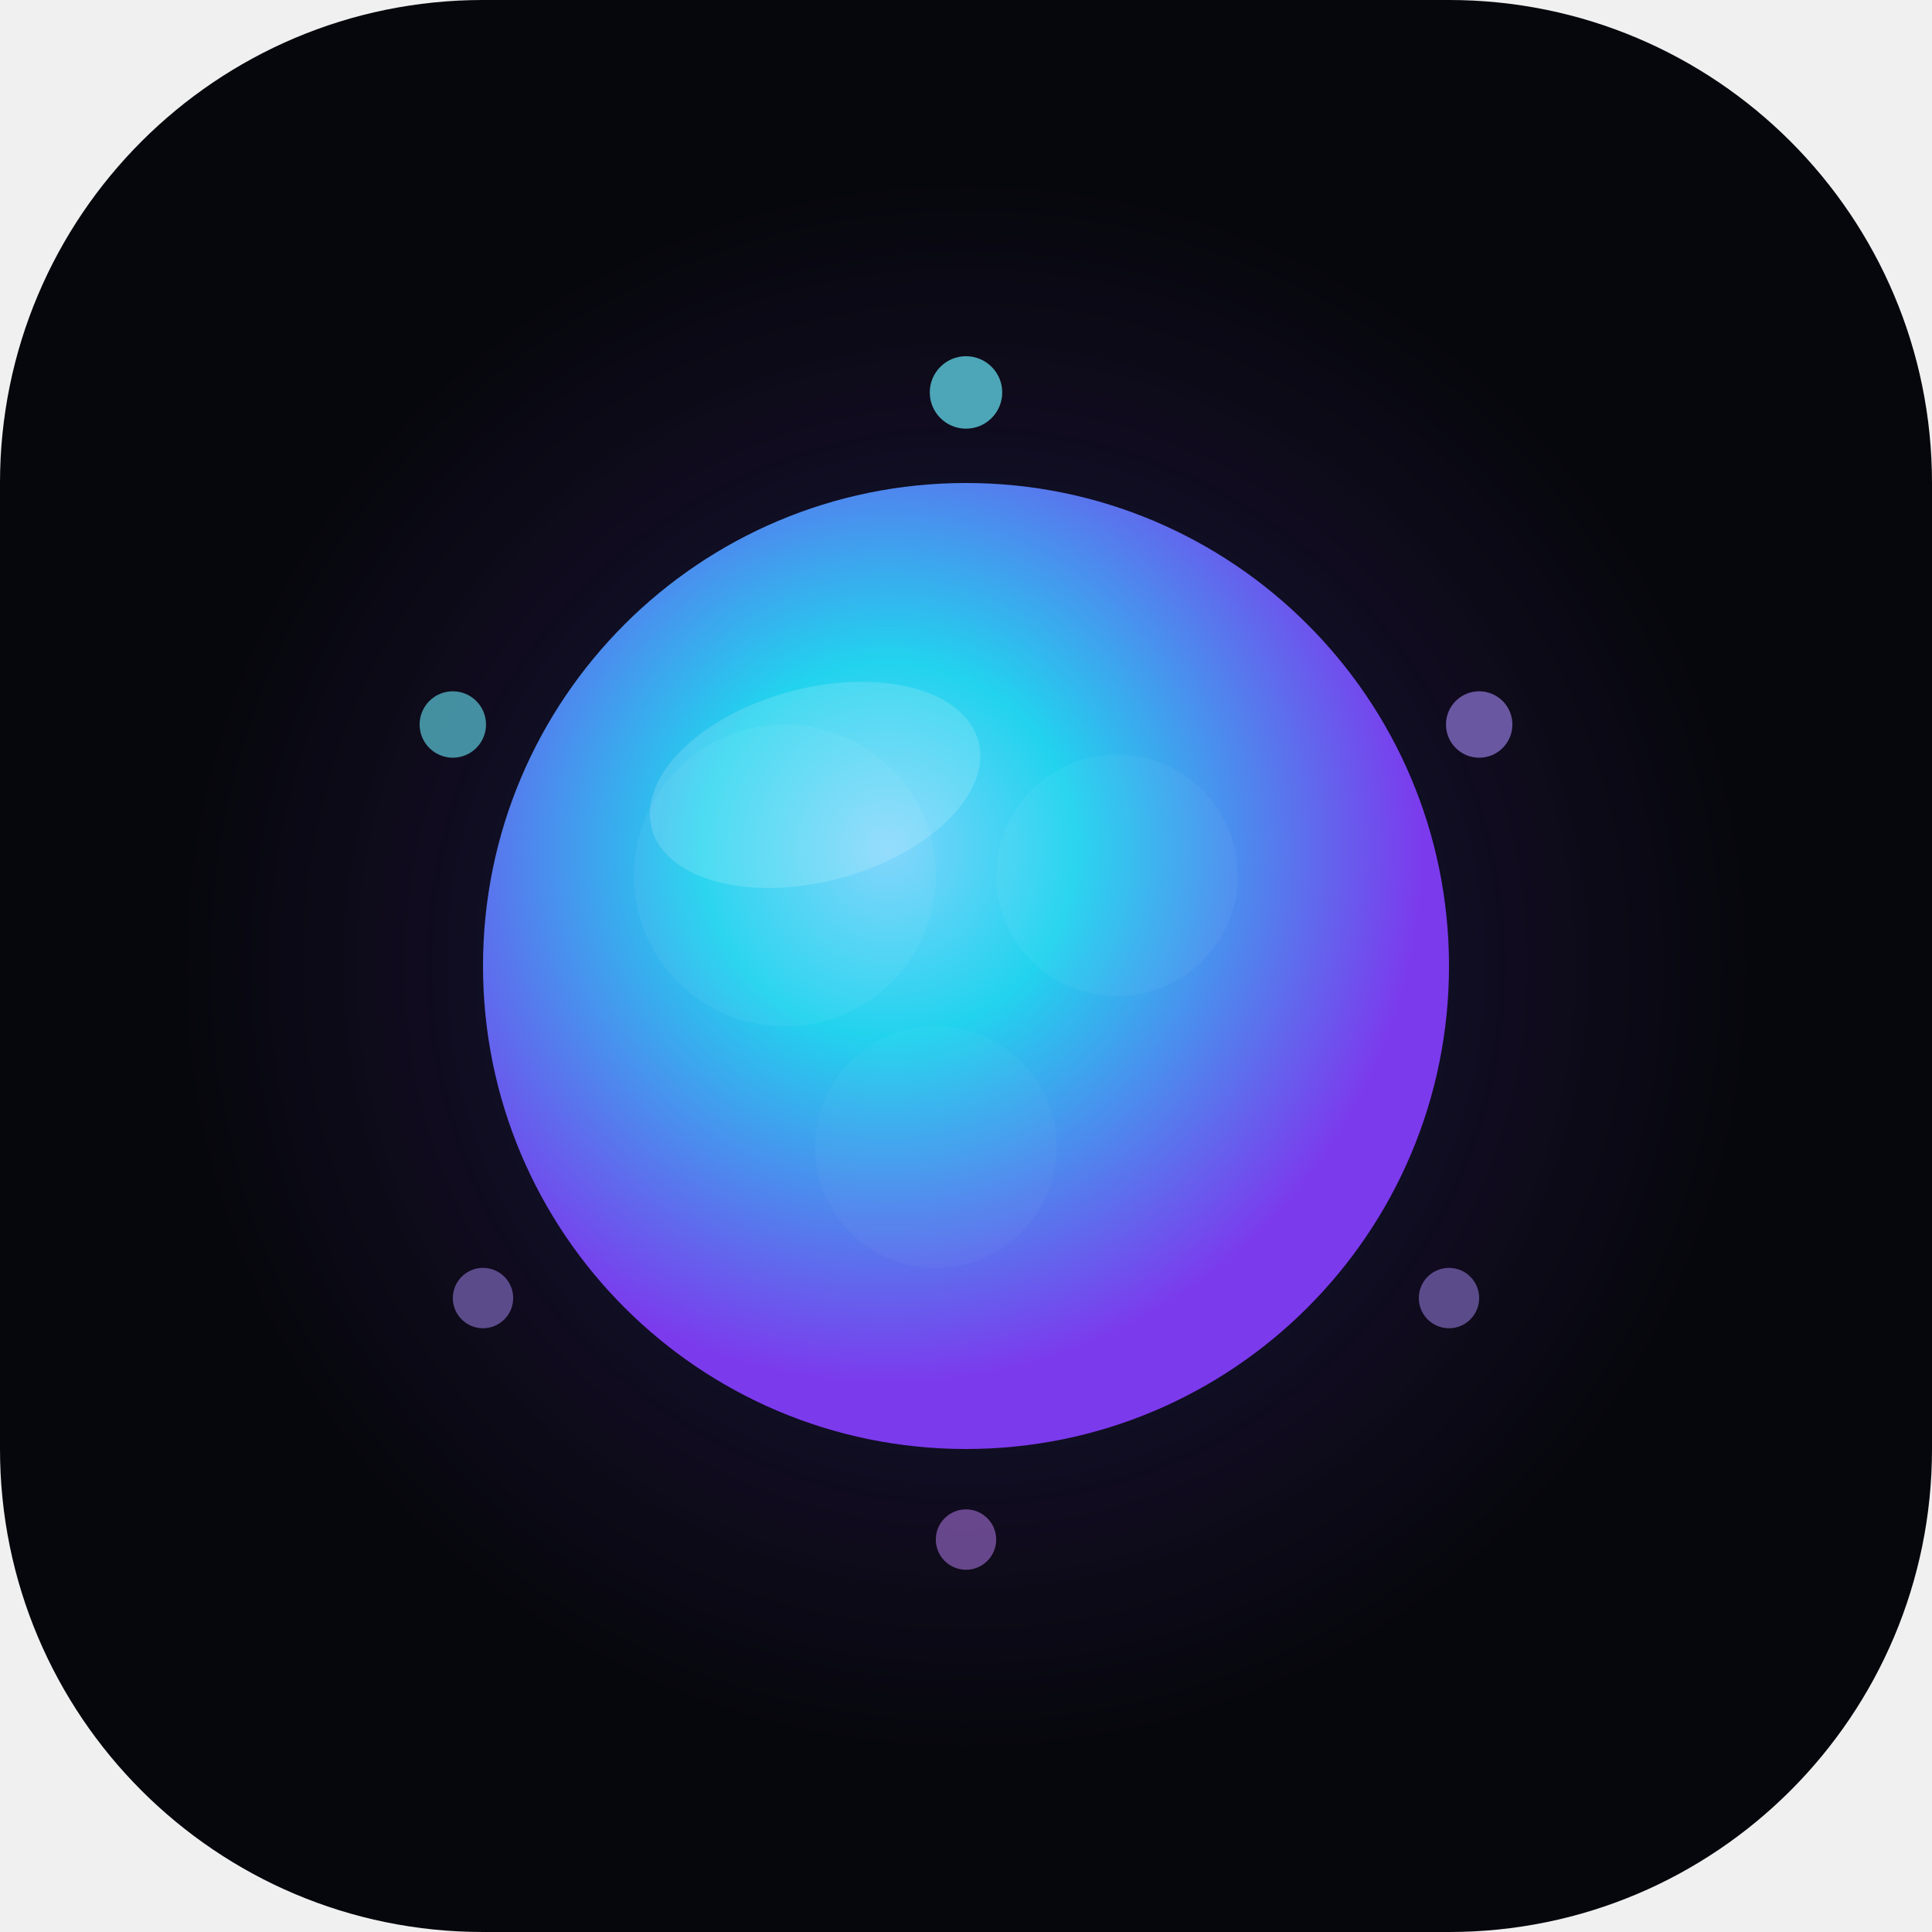
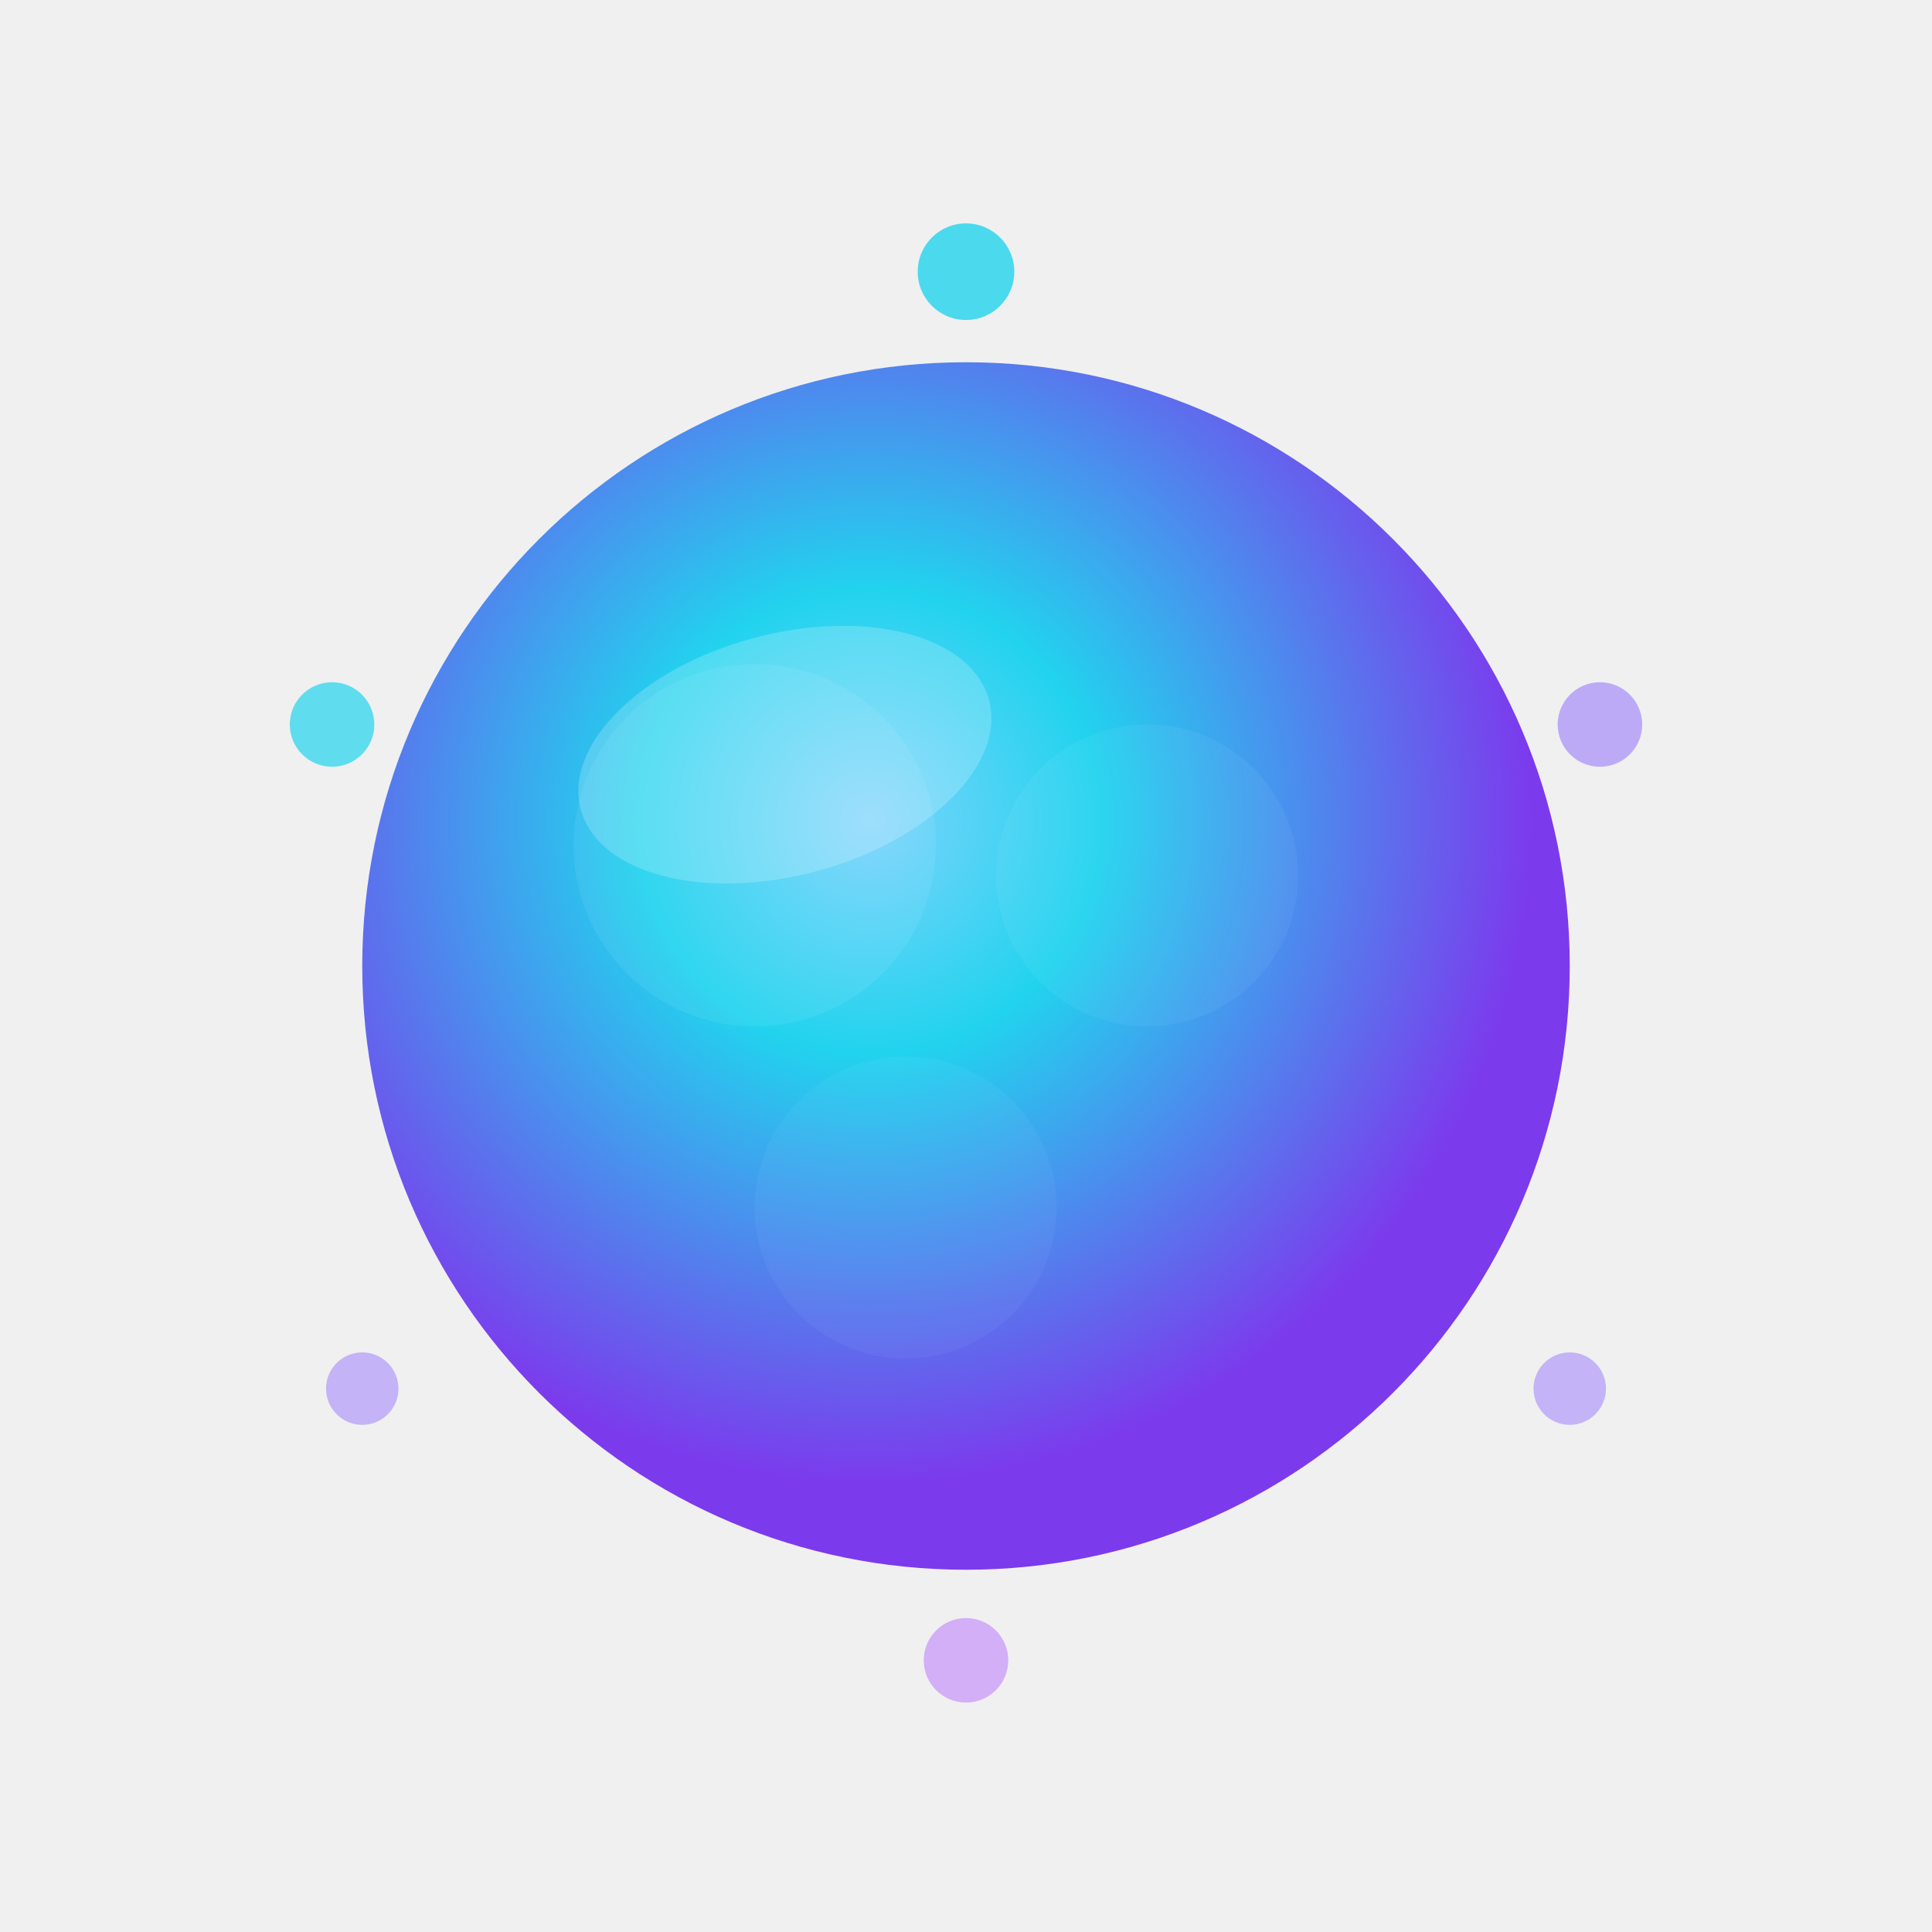
<svg xmlns="http://www.w3.org/2000/svg" viewBox="0 0 32 32">
  <defs>
    <radialGradient id="core" cx="0.42" cy="0.38" r="0.55">
      <stop offset="0%" stop-color="#7dd3fc" />
      <stop offset="35%" stop-color="#22d3ee" />
      <stop offset="100%" stop-color="#7c3aed" />
    </radialGradient>
-     <radialGradient id="aura" cx="0.5" cy="0.5" r="0.5">
-       <stop offset="0%" stop-color="#22d3ee" stop-opacity="0.25" />
-       <stop offset="70%" stop-color="#7c3aed" stop-opacity="0.08" />
-       <stop offset="100%" stop-color="#7c3aed" stop-opacity="0" />
-     </radialGradient>
  </defs>
-   <rect width="32" height="32" rx="8" fill="#06070c" />
-   <circle cx="16" cy="16" r="13" fill="url(#aura)" />
-   <circle cx="16" cy="16" r="8" fill="url(#core)" />
-   <ellipse cx="13.5" cy="13" rx="2.8" ry="1.6" fill="white" opacity="0.15" transform="rotate(-15 13.5 13)" />
-   <circle cx="13" cy="14.5" r="2.5" fill="white" opacity="0.05" />
-   <circle cx="18.5" cy="14.5" r="2" fill="white" opacity="0.04" />
-   <circle cx="15.5" cy="19" r="2" fill="white" opacity="0.03" />
-   <circle cx="16" cy="6.5" r="0.6" fill="#67e8f9" opacity="0.7" />
-   <circle cx="7.5" cy="12" r="0.55" fill="#67e8f9" opacity="0.6" />
-   <circle cx="24.5" cy="12" r="0.55" fill="#a78bfa" opacity="0.6" />
-   <circle cx="8" cy="21.5" r="0.5" fill="#a78bfa" opacity="0.5" />
-   <circle cx="24" cy="21.5" r="0.5" fill="#a78bfa" opacity="0.5" />
-   <circle cx="16" cy="25.5" r="0.5" fill="#c084fc" opacity="0.5" />
+   <circle cx="16" cy="16" r="10" fill="url(#core)" />
+   <ellipse cx="13" cy="12.5" rx="3.5" ry="2" fill="white" opacity="0.2" transform="rotate(-15 13 12.5)" />
+   <circle cx="12.5" cy="14" r="3" fill="white" opacity="0.07" />
+   <circle cx="19" cy="14.5" r="2.5" fill="white" opacity="0.05" />
+   <circle cx="15" cy="20" r="2.5" fill="white" opacity="0.04" />
+   <circle cx="16" cy="4.5" r="0.8" fill="#22d3ee" opacity="0.8" />
+   <circle cx="5.5" cy="12" r="0.7" fill="#22d3ee" opacity="0.7" />
+   <circle cx="26.5" cy="12" r="0.7" fill="#a78bfa" opacity="0.7" />
+   <circle cx="6" cy="23" r="0.6" fill="#a78bfa" opacity="0.6" />
+   <circle cx="26" cy="23" r="0.6" fill="#a78bfa" opacity="0.6" />
+   <circle cx="16" cy="27.5" r="0.7" fill="#c084fc" opacity="0.6" />
</svg>
